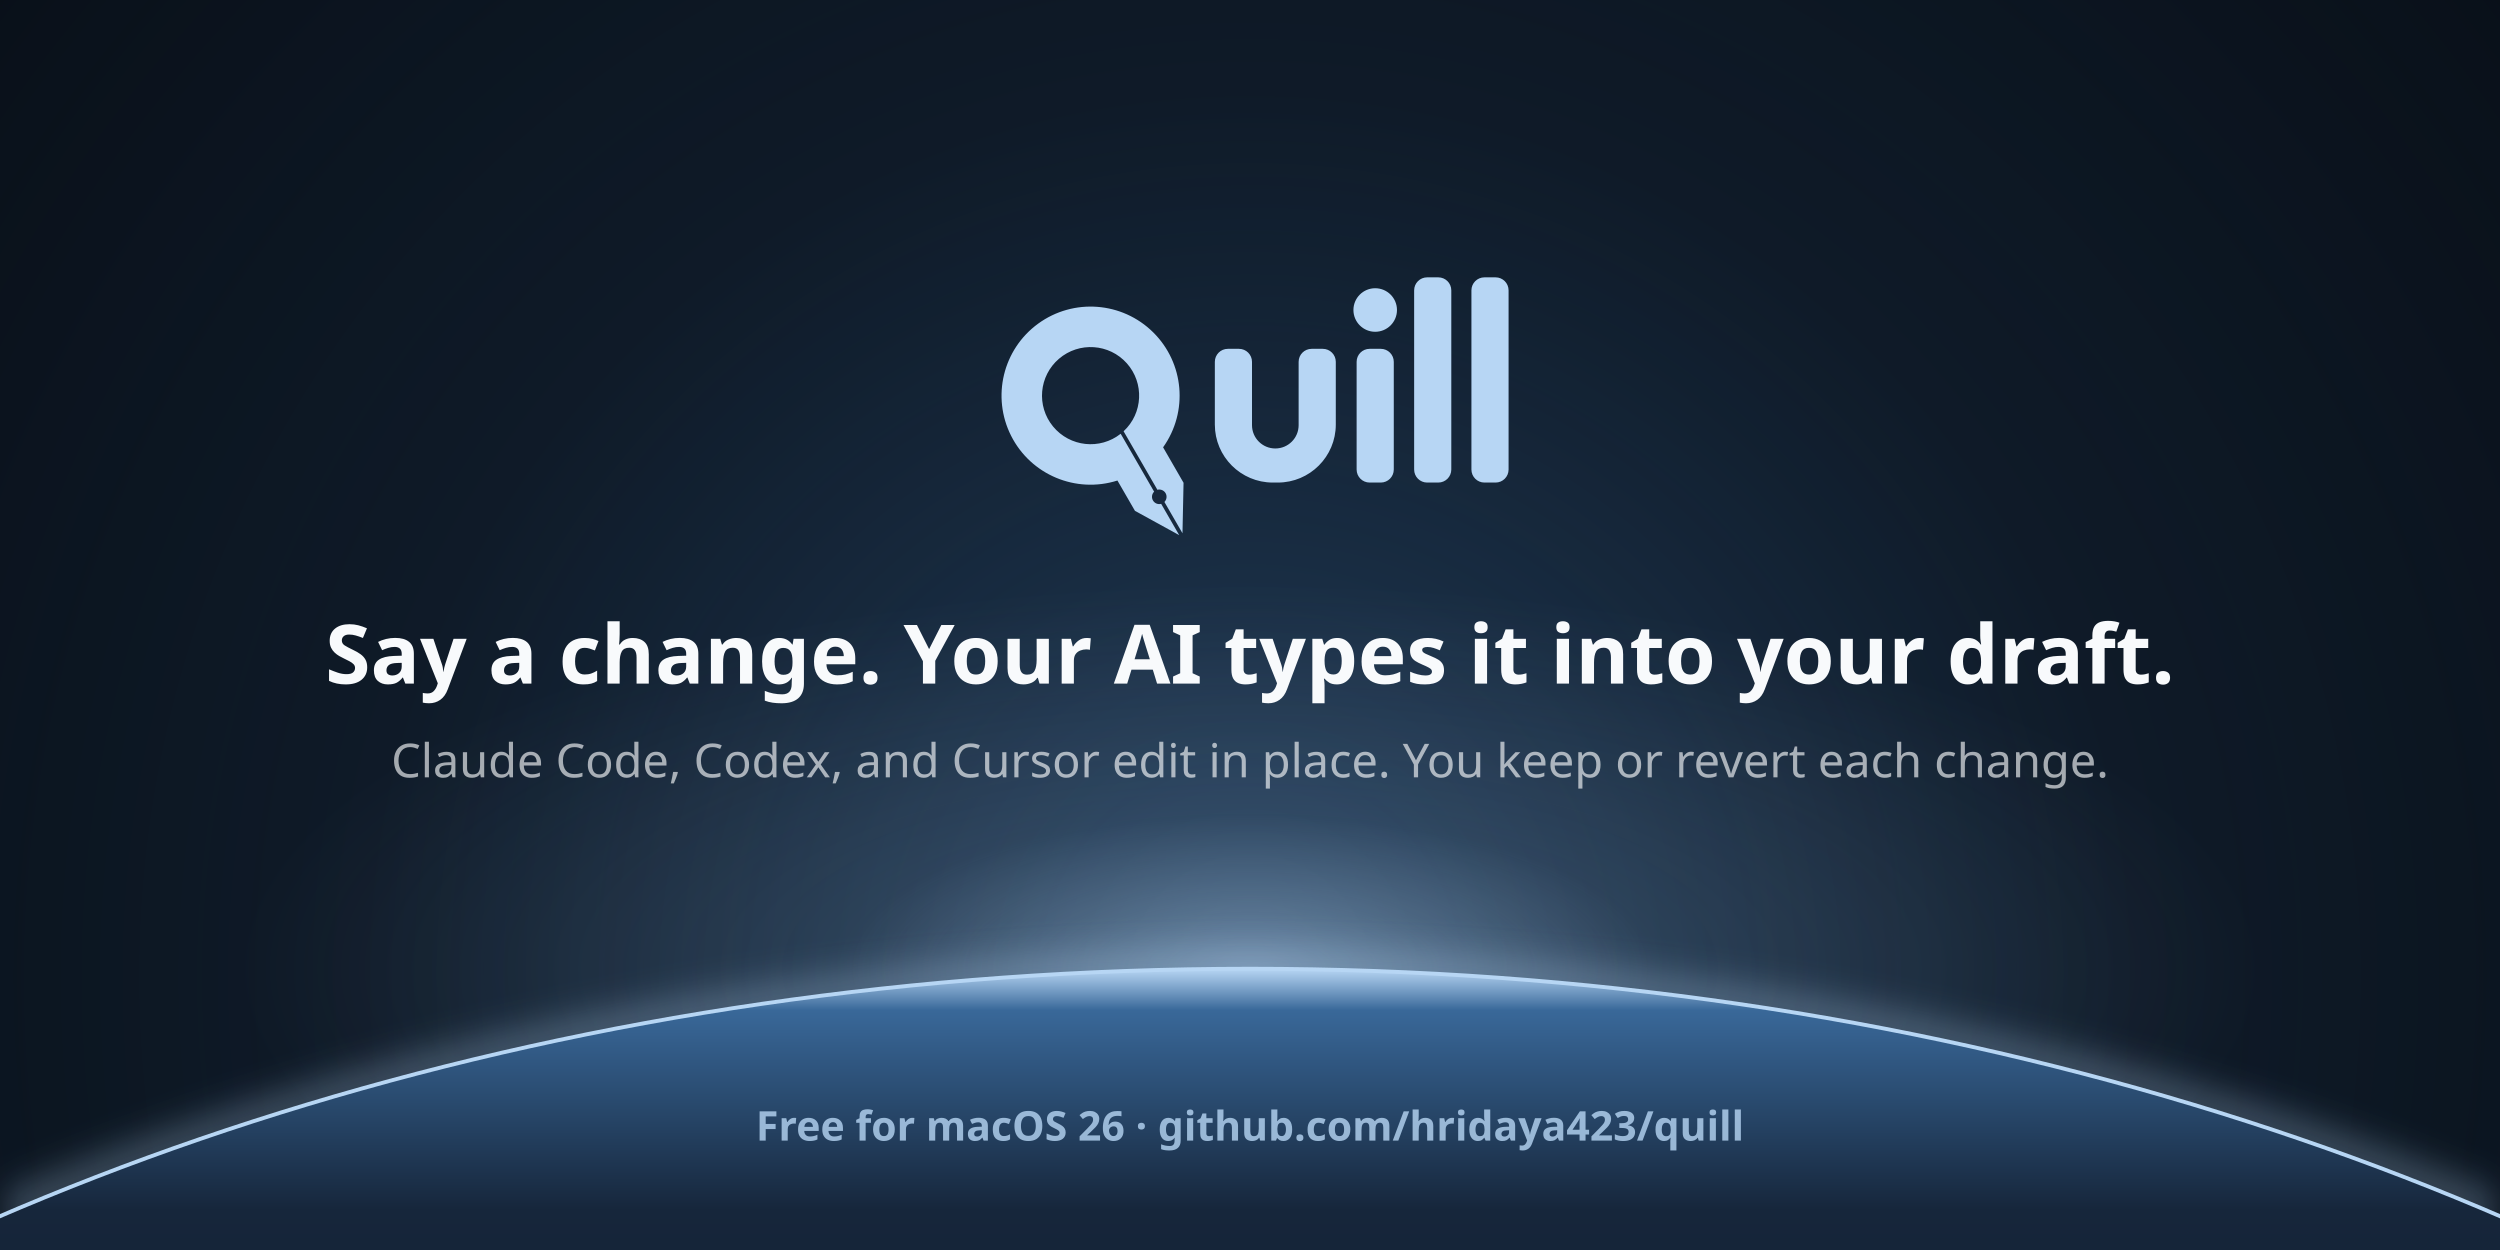
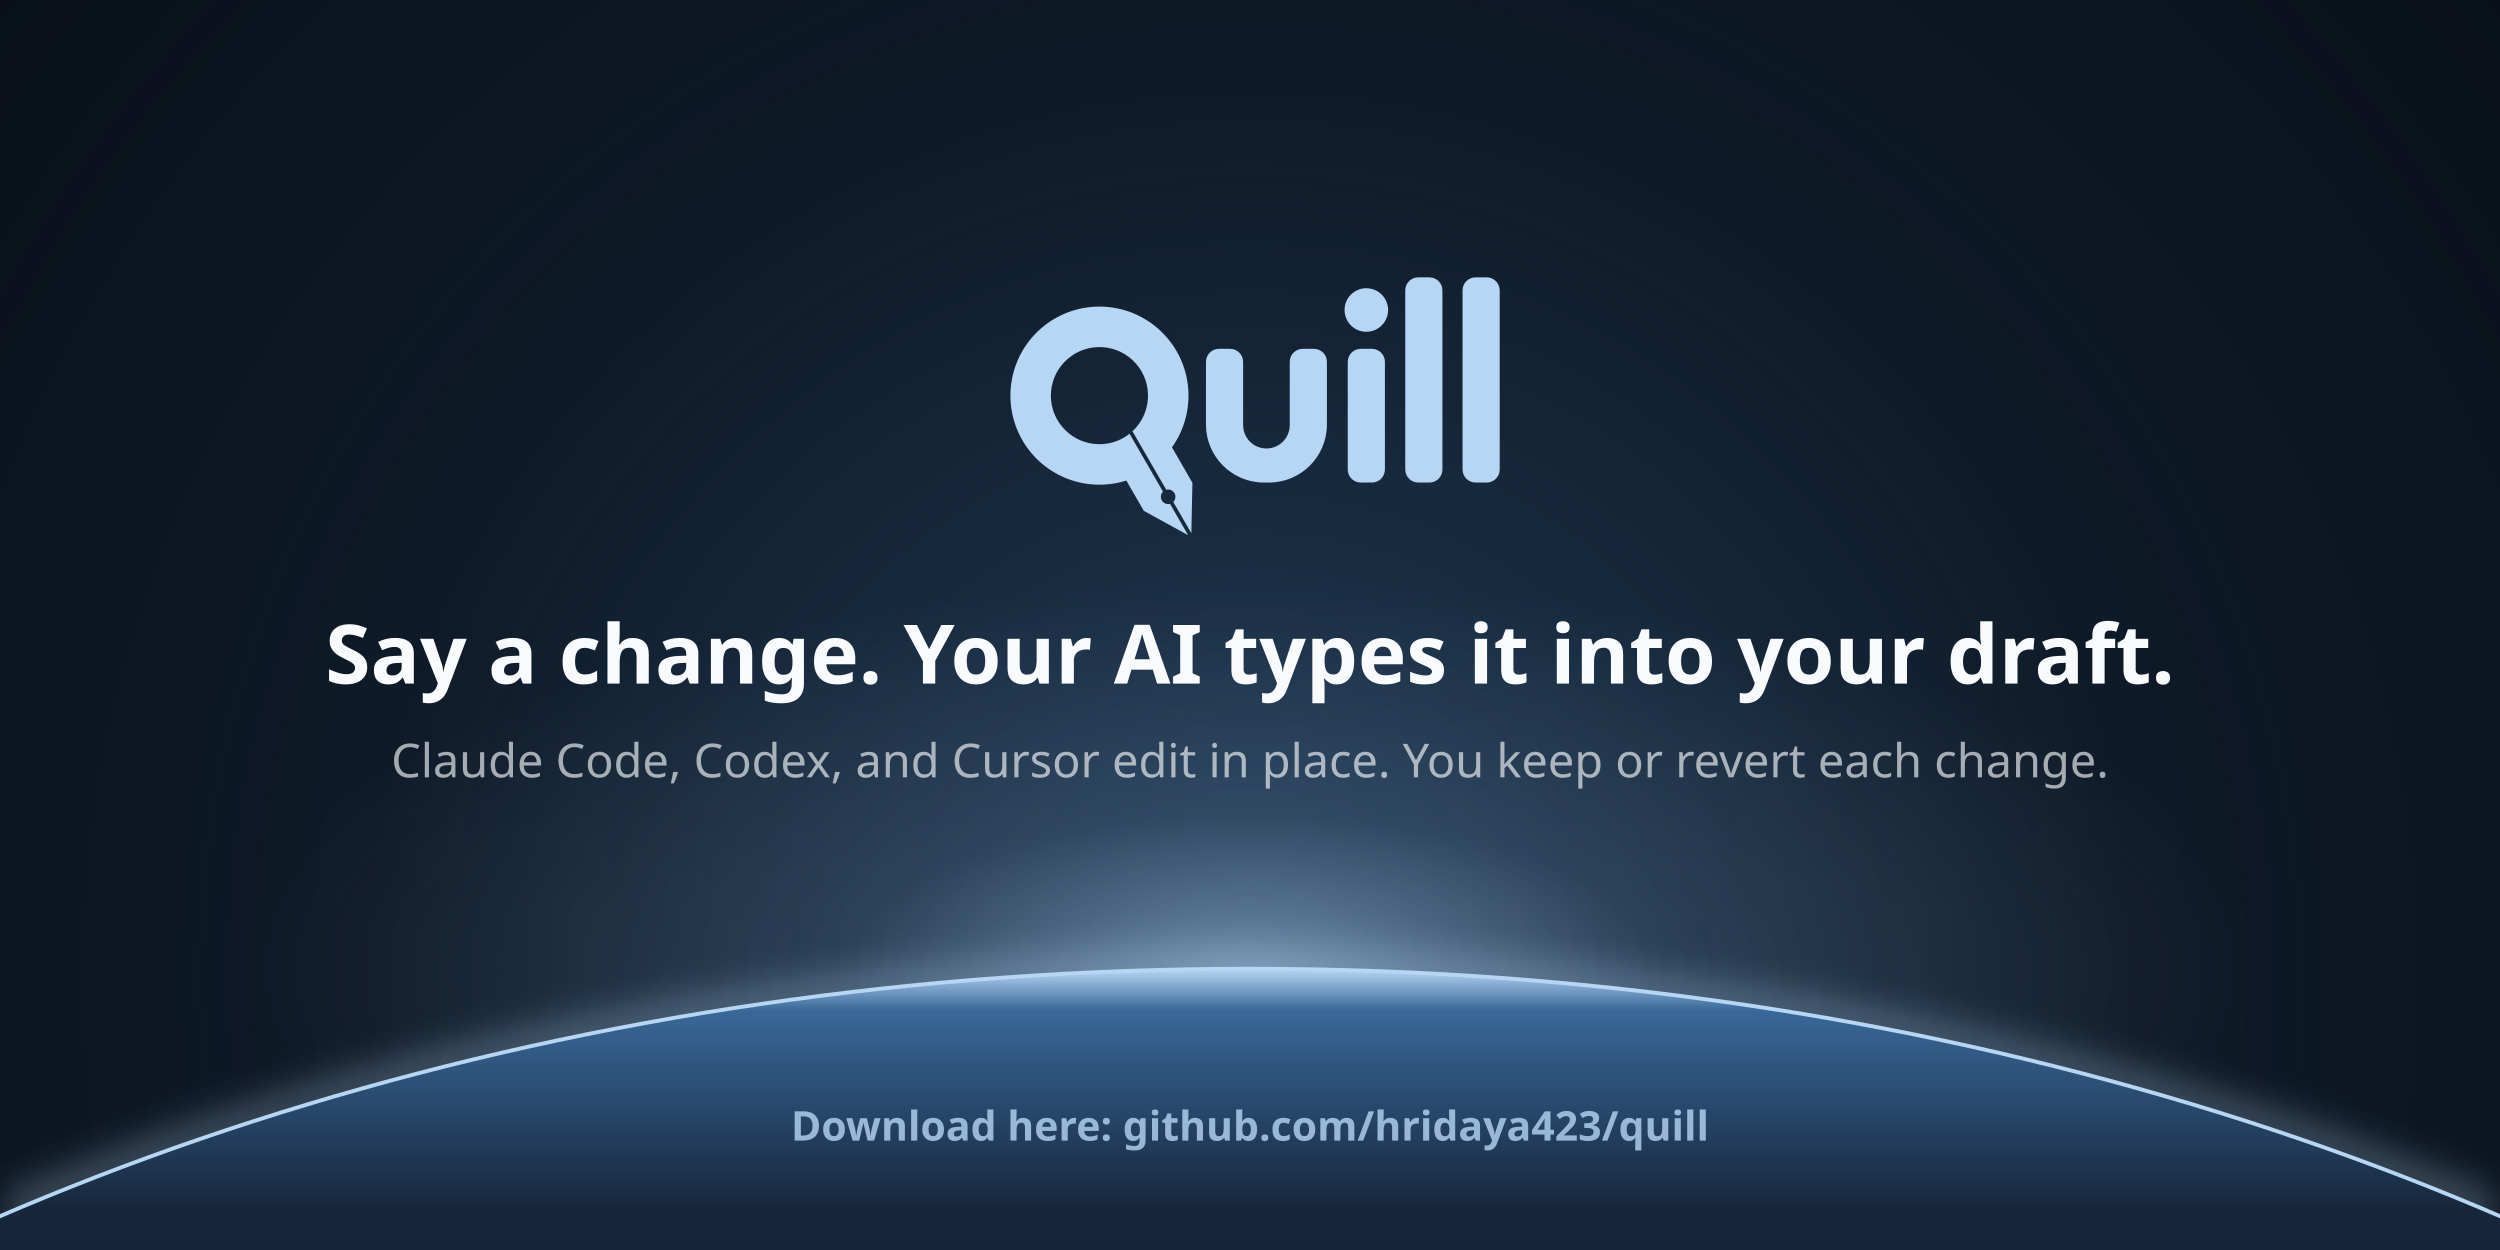
<svg xmlns="http://www.w3.org/2000/svg" viewBox="0 0 1280 640" width="1280" height="640">
  <defs>
    <radialGradient id="air" cx="640" cy="500" r="820" gradientUnits="userSpaceOnUse">
      <stop stop-color="#396899" stop-opacity=".5" />
      <stop offset=".55" stop-color="#396899" stop-opacity=".12" />
      <stop offset="1" stop-color="#396899" stop-opacity="0" />
    </radialGradient>
    <radialGradient id="sun" cx="640" cy="496" r="520" gradientTransform="translate(0 496) scale(1 .38) translate(0 -496)" gradientUnits="userSpaceOnUse">
      <stop stop-color="#B7D6F4" stop-opacity=".5" />
      <stop offset=".4" stop-color="#B7D6F4" stop-opacity=".12" />
      <stop offset="1" stop-color="#B7D6F4" stop-opacity="0" />
    </radialGradient>
    <linearGradient id="land" x1="0" y1="0" x2="0" y2="1">
      <stop stop-color="#B7D6F4" />
      <stop offset=".012" stop-color="#396899" />
      <stop offset=".07" stop-color="#16263B" />
      <stop offset=".25" stop-color="#091019" />
    </linearGradient>
    <filter id="halo" x="-20%" y="-20%" width="140%" height="140%">
      <feGaussianBlur stdDeviation="10" />
    </filter>
  </defs>
  <rect width="1280" height="640" fill="#091019" />
  <rect width="1280" height="640" fill="url(#air)" />
  <rect width="1280" height="640" fill="url(#sun)" />
  <ellipse cx="640" cy="1380" rx="1240" ry="884" fill="none" stroke="#B7D6F4" stroke-width="10" stroke-opacity=".55" filter="url(#halo)" />
  <ellipse cx="640" cy="1380" rx="1240" ry="884" fill="url(#land)" />
  <ellipse cx="640" cy="1380" rx="1240" ry="884" fill="none" stroke="#B7D6F4" stroke-width="2" />
-   <g transform="translate(558.3726 207.079) scale(0.1211899)">
-     <path d="M 113.5 321.4 C -62.2 377.2 -252.5 297.2 -335.7 132.5 C -418.9 -32.1 -370.5 -232.8 -221.4 -341.4 C -72.3 -449.9 133.6 -434.4 264.7 -304.5 C 395.8 -174.8 413.4 30.9 306.4 181.1 L 392.8 330.9 L 388.3 544.2 L 312 412 C 321.8 402.2 323.9 386.9 316.9 374.8 C 310 362.8 295.7 356.9 282.3 360.5 L 139.5 113.3 C 221.5 37.2 227.5 -90.3 153.2 -173.8 C 78.9 -257.1 -48.6 -265.8 -133.5 -193 C -218.3 -120.4 -229.5 6.8 -158.5 93.1 C -87.4 179.4 39.6 193.1 127.2 123.8 L 268.5 368.5 C 258.6 378.3 256.6 393.6 263.6 405.6 C 270.5 417.7 284.8 423.6 298.2 419.9 L 374.5 552.2 L 187.5 449.5 Z M 580 -235 L 627 -235 C 657.4 -235 682 -210.4 682 -180 L 682 87.5 C 682 141.9 726.1 186 780.5 186 C 834.9 186 879 141.9 879 87.5 L 879 -180 C 879 -210.4 903.6 -235 934 -235 L 981 -235 C 1011.4 -235 1036 -210.4 1036 -180 L 1036 85 C 1036 220.3 926.3 330 791 330 L 770 330 C 634.7 330 525 220.3 525 85 L 525 -180 C 525 -210.4 549.6 -235 580 -235 Z M 1179 -235 L 1226 -235 C 1256.4 -235 1281 -210.4 1281 -180 L 1281 275 C 1281 305.4 1256.4 330 1226 330 L 1179 330 C 1148.6 330 1124 305.4 1124 275 L 1124 -180 C 1124 -210.4 1148.6 -235 1179 -235 Z M 1294.5 -399 C 1294.5 -348.2 1253.3 -307 1202.5 -307 C 1151.7 -307 1110.5 -348.2 1110.5 -399 C 1110.5 -449.8 1151.7 -491 1202.5 -491 C 1253.3 -491 1294.5 -449.8 1294.5 -399 Z M 1422 -537 L 1469 -537 C 1499.4 -537 1524 -512.4 1524 -482 L 1524 275 C 1524 305.4 1499.4 330 1469 330 L 1422 330 C 1391.6 330 1367 305.4 1367 275 L 1367 -482 C 1367 -512.4 1391.6 -537 1422 -537 Z M 1664 -537 L 1711 -537 C 1741.4 -537 1766 -512.4 1766 -482 L 1766 275 C 1766 305.4 1741.4 330 1711 330 L 1664 330 C 1633.6 330 1609 305.4 1609 275 L 1609 -482 C 1609 -512.4 1633.6 -537 1664 -537 Z" fill="#B7D6F4" fill-rule="evenodd" />
+   <g transform="translate(562.9172 207.079) scale(0.1211899)">
+     <path d="M 113.5 321.4 C -62.2 377.2 -252.5 297.2 -335.7 132.5 C -418.9 -32.1 -370.5 -232.8 -221.4 -341.4 C -72.3 -449.9 133.6 -434.4 264.7 -304.5 C 395.8 -174.8 413.4 30.9 306.4 181.1 L 392.8 330.9 L 388.3 544.2 L 312 412 C 321.8 402.2 323.9 386.9 316.9 374.8 C 310 362.8 295.7 356.9 282.3 360.5 L 139.5 113.3 C 221.5 37.2 227.5 -90.3 153.2 -173.8 C 78.9 -257.1 -48.6 -265.8 -133.5 -193 C -218.3 -120.4 -229.5 6.8 -158.5 93.1 C -87.4 179.4 39.6 193.1 127.2 123.8 L 268.5 368.5 C 258.6 378.3 256.6 393.6 263.6 405.6 C 270.5 417.7 284.8 423.6 298.2 419.9 L 374.5 552.2 L 187.5 449.5 Z M 505 -235 L 552 -235 C 582.4 -235 607 -210.4 607 -180 L 607 87.5 C 607 141.9 651.1 186 705.5 186 C 759.9 186 804 141.9 804 87.5 L 804 -180 C 804 -210.4 828.6 -235 859 -235 L 906 -235 C 936.4 -235 961 -210.4 961 -180 L 961 85 C 961 220.3 851.3 330 716 330 L 695 330 C 559.7 330 450 220.3 450 85 L 450 -180 C 450 -210.4 474.6 -235 505 -235 Z M 1104 -235 L 1151 -235 C 1181.4 -235 1206 -210.4 1206 -180 L 1206 275 C 1206 305.4 1181.4 330 1151 330 L 1104 330 C 1073.6 330 1049 305.4 1049 275 L 1049 -180 C 1049 -210.4 1073.6 -235 1104 -235 Z M 1219.5 -399 C 1219.5 -348.2 1178.3 -307 1127.5 -307 C 1076.7 -307 1035.5 -348.2 1035.5 -399 C 1035.5 -449.8 1076.7 -491 1127.5 -491 C 1178.3 -491 1219.5 -449.8 1219.5 -399 Z M 1347 -537 L 1394 -537 C 1424.4 -537 1449 -512.4 1449 -482 L 1449 275 C 1449 305.4 1424.4 330 1394 330 L 1347 330 C 1316.6 330 1292 305.4 1292 275 L 1292 -482 C 1292 -512.4 1316.6 -537 1347 -537 Z M 1589 -537 L 1636 -537 C 1666.4 -537 1691 -512.4 1691 -482 L 1691 275 C 1691 305.4 1666.4 330 1636 330 L 1589 330 C 1558.6 330 1534 305.4 1534 275 L 1534 -482 C 1534 -512.4 1558.6 -537 1589 -537 Z" fill="#B7D6F4" fill-rule="evenodd" />
  </g>
  <text x="640" y="350" font-family="Quill Rounded, ui-rounded, system-ui" text-anchor="middle" font-size="42" font-weight="700" fill="#F8FAFC">Say a change. Your AI types it into your draft.</text>
  <text x="640" y="398" font-family="Quill Rounded, ui-rounded, system-ui" text-anchor="middle" font-size="24" font-weight="500" fill="#F8FAFC" fill-opacity=".64">Claude Code, Codex, and Cursor edit in place. You keep or revert each change.</text>
-   <text x="640" y="584" font-family="Quill Rounded, ui-rounded, system-ui" text-anchor="middle" font-size="21" font-weight="600" fill="#B7D6F4" fill-opacity=".8">Free for macOS 26  ·  github.com/hridaya423/quill</text>
+   <text x="640" y="584" font-family="Quill Rounded, ui-rounded, system-ui" text-anchor="middle" font-size="21" font-weight="600" fill="#B7D6F4" fill-opacity=".8">Download here: github.com/hridaya423/quill</text>
</svg>
